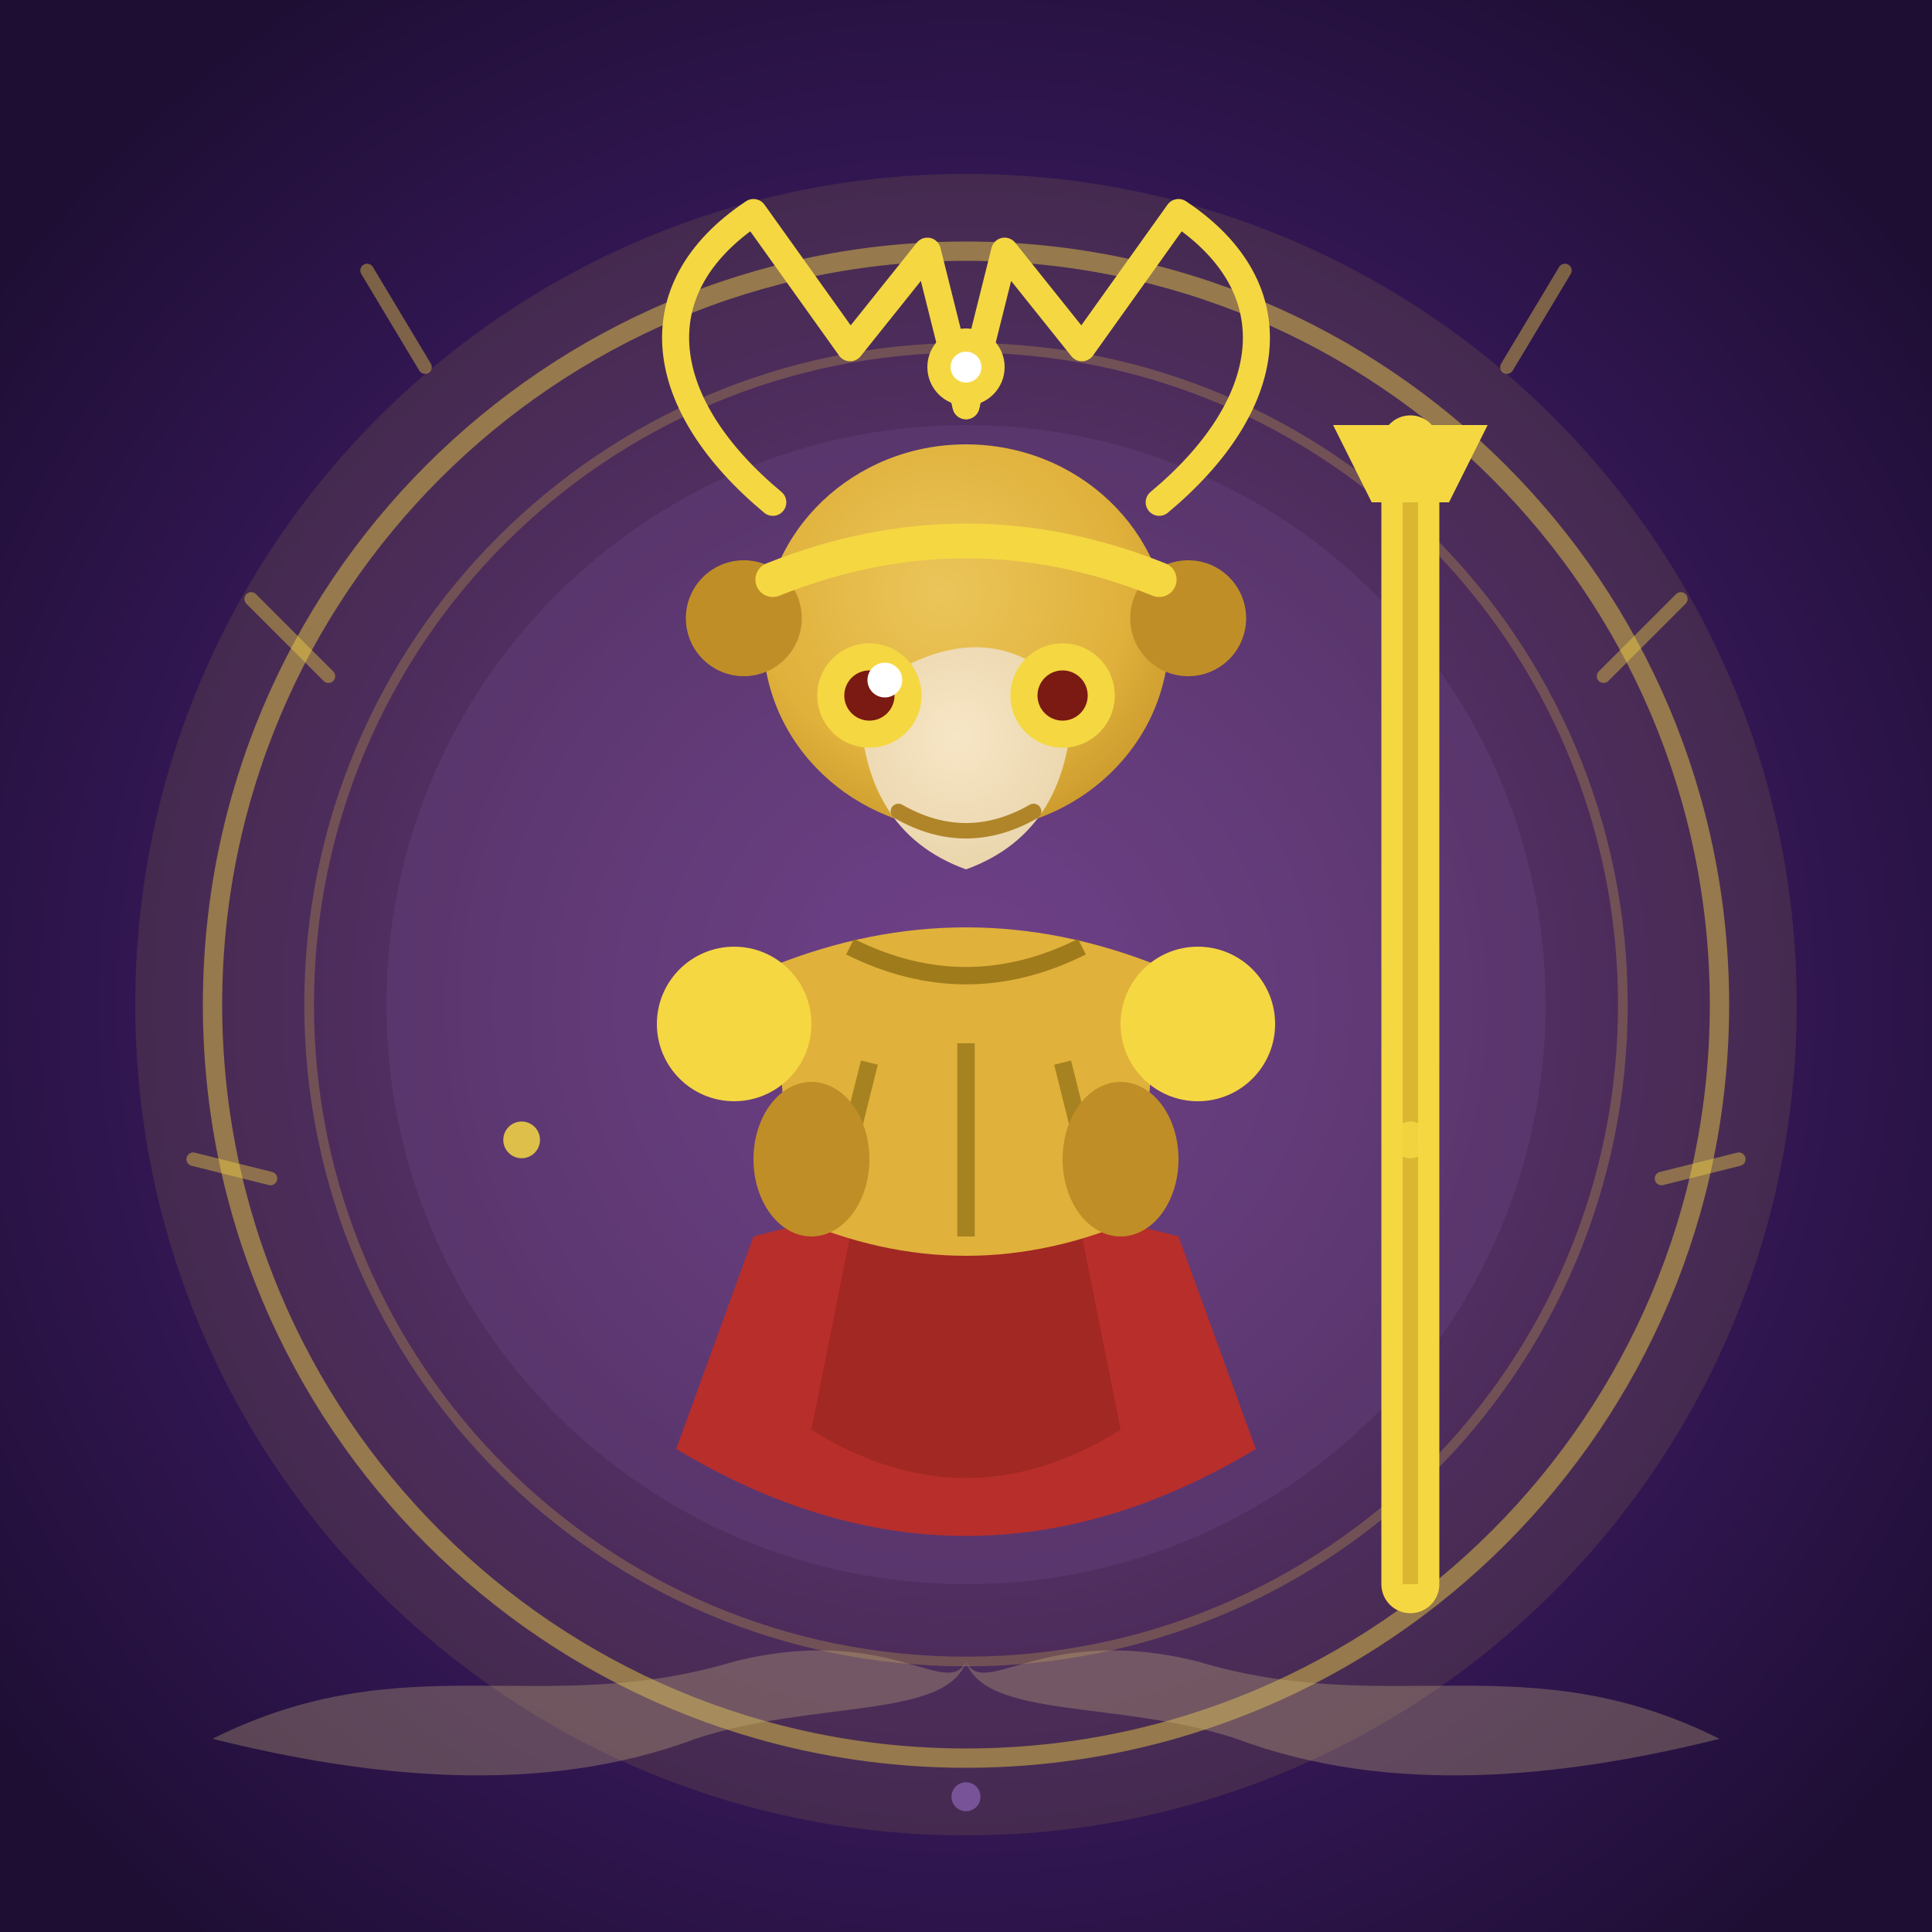
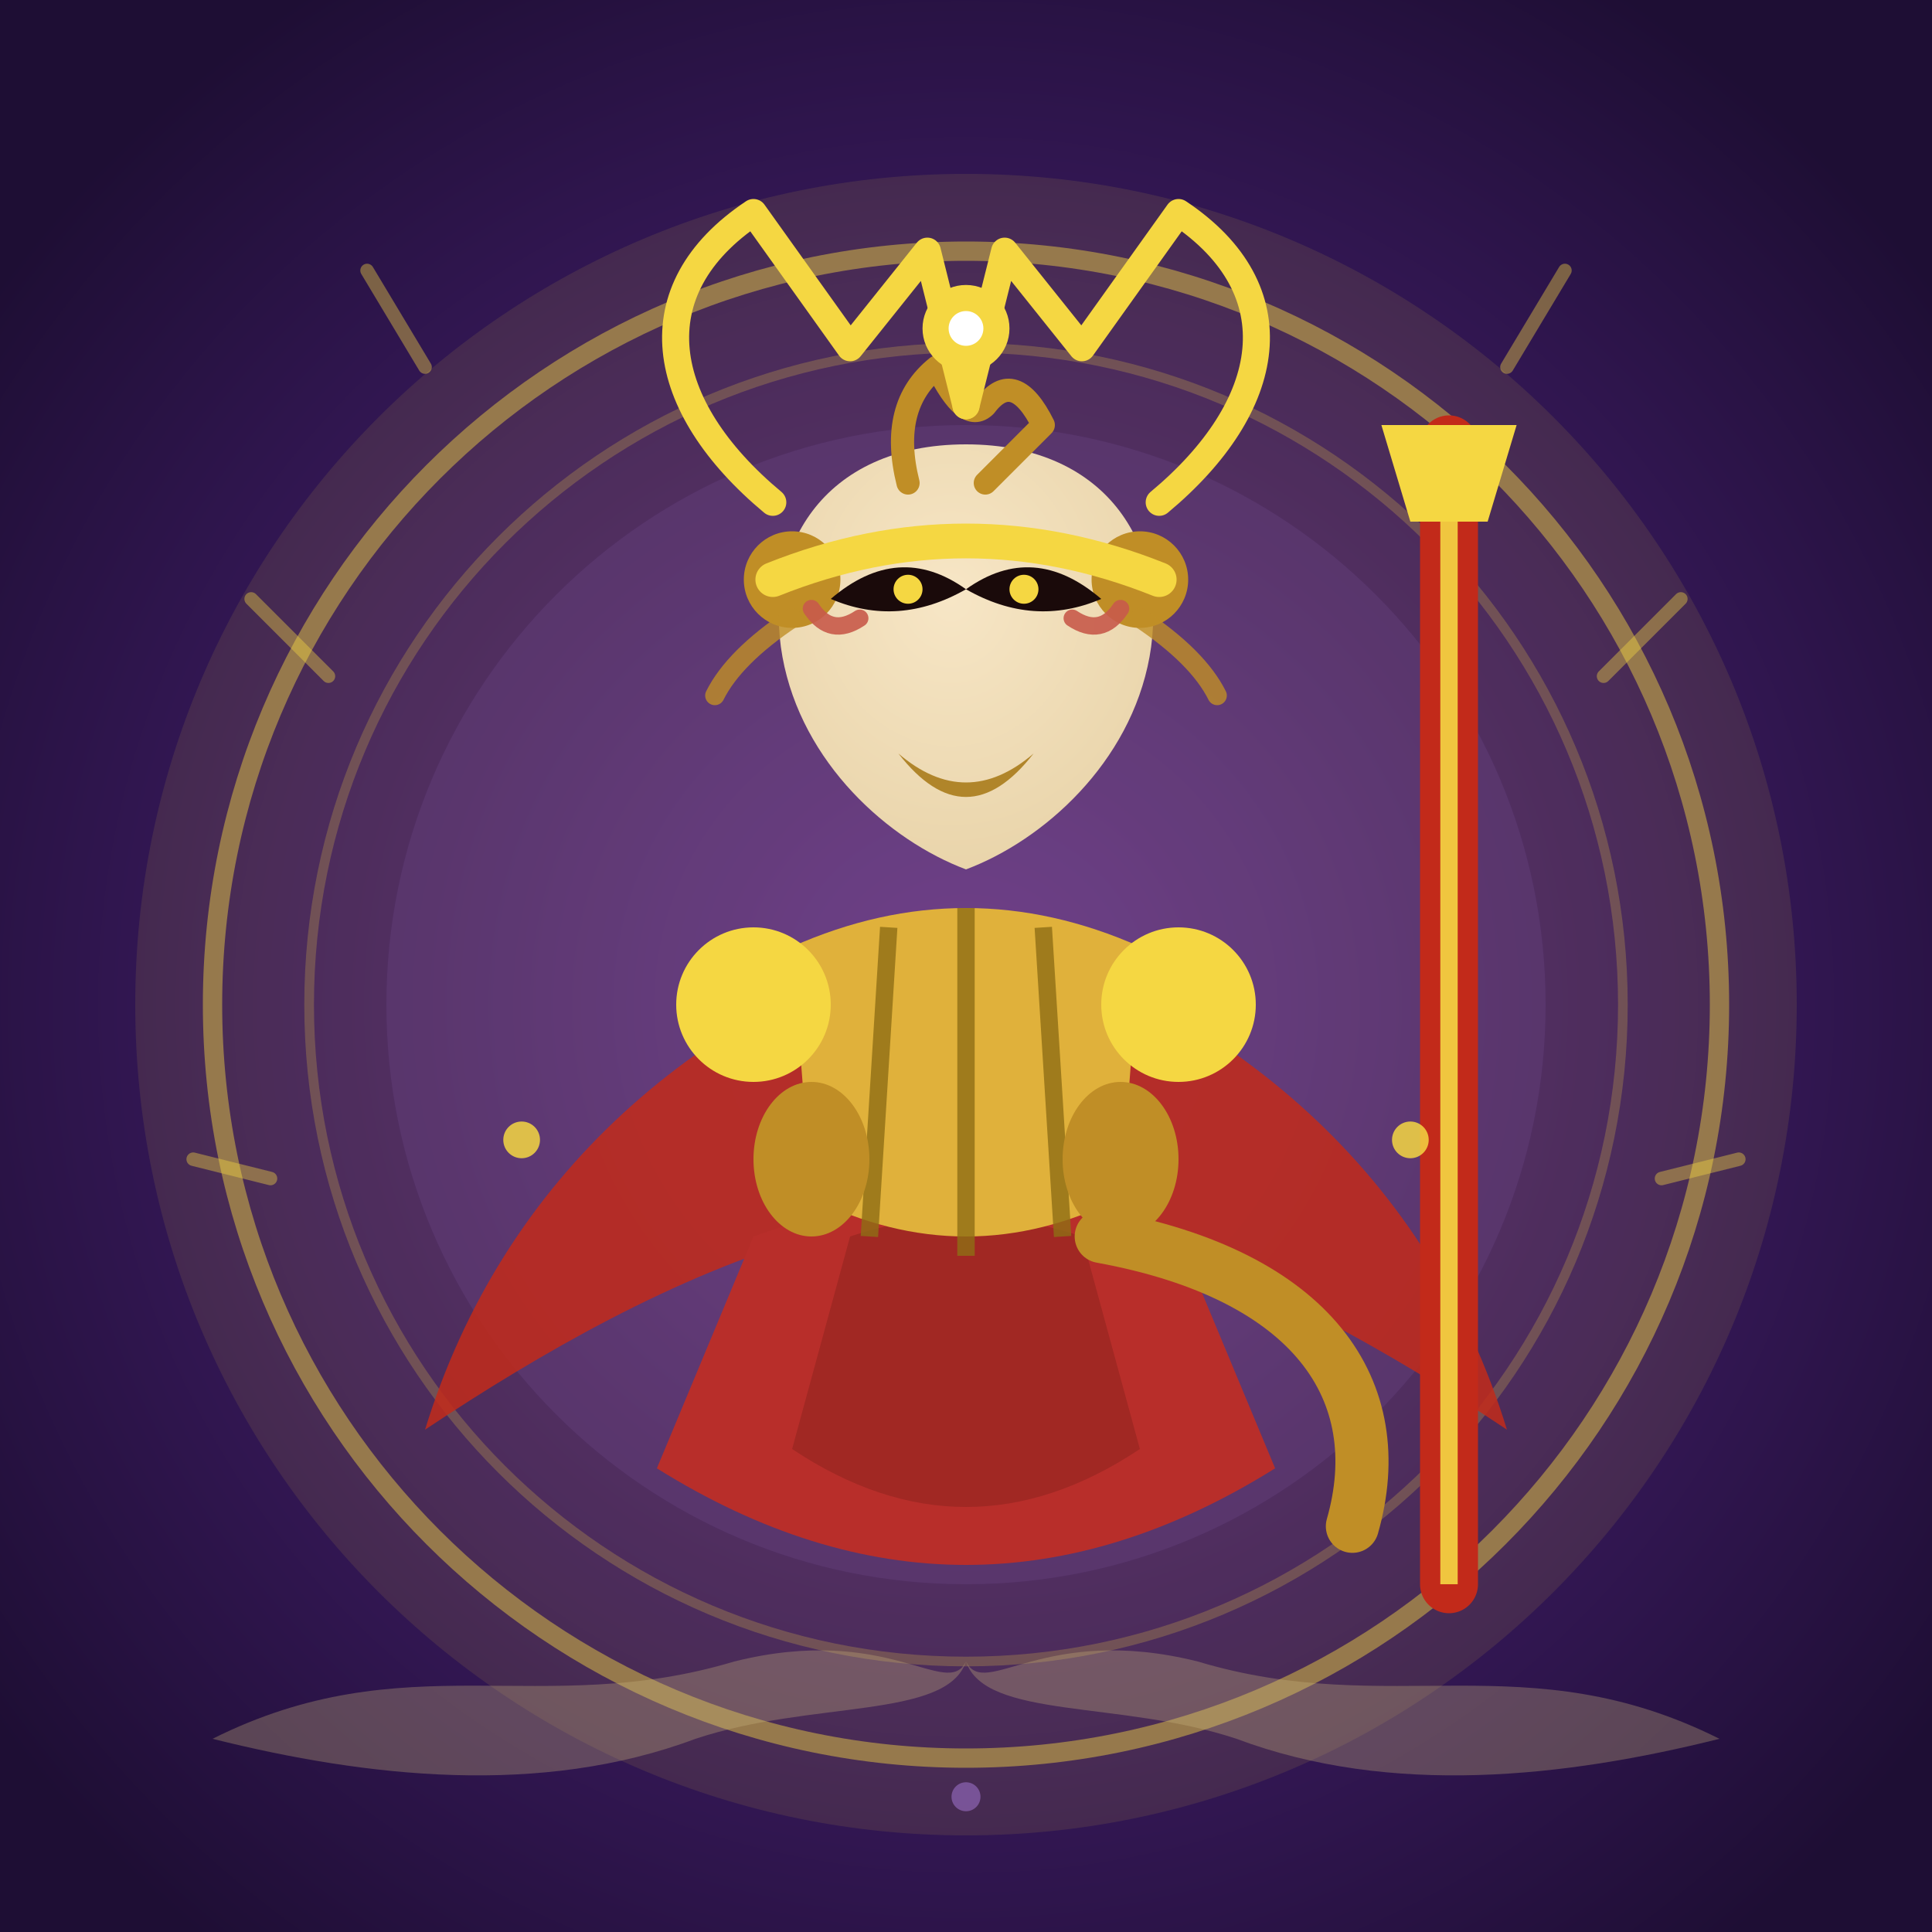
<svg xmlns="http://www.w3.org/2000/svg" viewBox="0 0 200 200" role="img" aria-label="孙悟空·五阶·封神·五百年劫">
  <defs>
    <radialGradient id="bg" cx="50%" cy="52%" r="62%">
      <stop offset="0%" stop-color="#5B2A8A" />
      <stop offset="55%" stop-color="#3A1A5E" />
      <stop offset="100%" stop-color="#1E0E34" />
    </radialGradient>
    <radialGradient id="fur" cx="44%" cy="38%" r="76%">
      <stop offset="0%" stop-color="#EBC55A" />
      <stop offset="60%" stop-color="#E0B13B" />
      <stop offset="100%" stop-color="#C08E26" />
    </radialGradient>
-     <radialGradient id="face" cx="46%" cy="40%" r="70%">
+     <radialGradient id="face" cx="46%" cy="36%" r="70%">
      <stop offset="0%" stop-color="#F7E6C6" />
      <stop offset="100%" stop-color="#E8D3A8" />
    </radialGradient>
    <radialGradient id="core" cx="50%" cy="50%" r="50%">
      <stop offset="0%" stop-color="#F5D742" stop-opacity="0.9" />
      <stop offset="100%" stop-color="#F5D742" stop-opacity="0" />
    </radialGradient>
  </defs>
  <rect width="200" height="200" fill="url(#bg)" />
  <circle cx="100" cy="104" r="86" fill="#F5D742" opacity="0.1" />
  <circle cx="100" cy="104" r="78" fill="none" stroke="#F5D742" stroke-width="2" opacity="0.45" />
  <circle cx="100" cy="104" r="68" fill="none" stroke="#F5D742" stroke-width="1" opacity="0.22" />
  <circle cx="100" cy="104" r="60" fill="#9A6EC4" opacity="0.12" />
  <path d="M 22 180 C 42 170 56 178 76 172 C 92 168 98 176 100 172 C 98 178 84 176 72 180 C 56 186 38 184 22 180 Z" fill="#C9B37E" opacity="0.32" />
  <path d="M 178 180 C 158 170 144 178 124 172 C 108 168 102 176 100 172 C 102 178 116 176 128 180 C 144 186 162 184 178 180 Z" fill="#C9B37E" opacity="0.32" />
-   <line x1="146" y1="46" x2="146" y2="164" stroke="#F5D742" stroke-width="6" stroke-linecap="round" />
-   <line x1="146" y1="46" x2="146" y2="164" stroke="#C9A227" stroke-width="1.6" opacity="0.6" />
-   <path d="M 138 44 L 154 44 L 150 52 L 142 52 Z" fill="#F5D742" />
-   <path d="M 78 128 Q 100 122 122 128 L 130 150 Q 100 168 70 150 Z" fill="#B82E2A" />
-   <path d="M 88 128 Q 100 124 112 128 L 116 148 Q 100 158 84 148 Z" fill="#8E221E" opacity="0.55" />
-   <path d="M 80 100 Q 100 92 120 100 L 118 126 Q 100 134 82 126 Z" fill="#E0B13B" />
-   <path d="M 88 98 Q 100 104 112 98" fill="none" stroke="#8E6E14" stroke-width="1.8" opacity="0.8" />
-   <path d="M 90 110 L 86 126 M 100 108 L 100 128 M 110 110 L 114 126" stroke="#8E6E14" stroke-width="1.8" opacity="0.7" />
-   <circle cx="76" cy="106" r="8" fill="#F5D742" />
-   <circle cx="124" cy="106" r="8" fill="#F5D742" />
+   <path d="M 100 96 C 72 104 52 122 44 148 C 56 140 70 132 84 128 C 90 120 96 108 100 100 Z" fill="#C22A1A" opacity="0.85" />
+   <path d="M 100 96 C 128 104 148 122 156 148 C 144 140 130 132 116 128 C 110 120 104 108 100 100 Z" fill="#C22A1A" opacity="0.85" />
+   <line x1="150" y1="46" x2="150" y2="164" stroke="#C22A1A" stroke-width="6" stroke-linecap="round" />
+   <line x1="150" y1="46" x2="150" y2="164" stroke="#F5D742" stroke-width="1.8" opacity="0.9" />
+   <path d="M 143 44 L 157 44 L 154 54 L 146 54 Z" fill="#F5D742" />
+   <path d="M 78 128 Q 100 120 122 128 L 132 152 Q 100 172 68 152 Z" fill="#B82E2A" />
+   <path d="M 88 128 Q 100 124 112 128 L 118 150 Q 100 162 82 150 Z" fill="#8E221E" opacity="0.55" />
+   <path d="M 82 98 Q 100 90 118 98 L 116 124 Q 100 132 84 124 Z" fill="#E0B13B" />
+   <path d="M 92 96 L 90 128 M 100 94 L 100 130 M 108 96 L 110 128" stroke="#8E6E14" stroke-width="1.8" opacity="0.8" />
+   <circle cx="78" cy="104" r="8" fill="#F5D742" />
+   <circle cx="122" cy="104" r="8" fill="#F5D742" />
  <ellipse cx="84" cy="120" rx="6" ry="8" fill="#C08E26" />
  <ellipse cx="116" cy="120" rx="6" ry="8" fill="#C08E26" />
-   <ellipse cx="100" cy="66" rx="21" ry="20" fill="url(#fur)" />
-   <path d="M 89 72 Q 89 86 100 90 Q 111 86 111 72 Q 102 62 89 72 Z" fill="url(#face)" />
-   <circle cx="77" cy="64" r="6" fill="#C08E26" />
-   <circle cx="123" cy="64" r="6" fill="#C08E26" />
+   <path d="M 114 128 C 136 132 144 144 140 158" fill="none" stroke="#C08E26" stroke-width="5.5" stroke-linecap="round" />
+   <ellipse cx="100" cy="62" rx="16" ry="14" fill="url(#fur)" />
+   <path d="M 100 46 C 115 46 121 57 119 68 C 117 79 108 87 100 90 C 92 87 83 79 81 68 C 79 57 85 46 100 46 Z" fill="url(#face)" />
+   <circle cx="82" cy="60" r="5" fill="#C08E26" />
+   <circle cx="118" cy="60" r="5" fill="#C08E26" />
+   <path d="M 94 50 Q 92 42 97 38 Q 100 44 102 42 Q 105 38 108 44 Q 104 48 102 50" fill="none" stroke="#C08E26" stroke-width="2.4" stroke-linecap="round" stroke-linejoin="round" />
+   <path d="M 82 64 Q 76 68 74 72 M 118 64 Q 124 68 126 72" fill="none" stroke="#C08E26" stroke-width="2" stroke-linecap="round" opacity="0.8" />
+   <path d="M 86 62 Q 93 56 100 61 Q 93 65 86 62 Z" fill="#1A0A0A" />
+   <path d="M 100 61 Q 107 56 114 62 Q 107 65 100 61 Z" fill="#1A0A0A" />
+   <circle cx="94" cy="61" r="1.5" fill="#F5D742" />
+   <circle cx="106" cy="61" r="1.5" fill="#F5D742" />
+   <path d="M 84 63 Q 86 66 89 64" fill="none" stroke="#C85A4A" stroke-width="1.8" stroke-linecap="round" opacity="0.9" />
+   <path d="M 116 63 Q 114 66 111 64" fill="none" stroke="#C85A4A" stroke-width="1.8" stroke-linecap="round" opacity="0.9" />
+   <path d="M 93 78 Q 100 84 107 78 Q 100 87 93 78 Z" fill="#B0852A" />
  <path d="M 80 52 C 68 42 66 30 78 22 L 88 36 L 96 26 L 100 42" fill="none" stroke="#F5D742" stroke-width="2.8" stroke-linecap="round" stroke-linejoin="round" />
  <path d="M 120 52 C 132 42 134 30 122 22 L 112 36 L 104 26 L 100 42" fill="none" stroke="#F5D742" stroke-width="2.8" stroke-linecap="round" stroke-linejoin="round" />
  <path d="M 80 60 Q 100 52 120 60" fill="none" stroke="#F5D742" stroke-width="3.6" stroke-linecap="round" />
-   <circle cx="100" cy="38" r="4" fill="#F5D742" />
-   <circle cx="100" cy="38" r="1.6" fill="#FFF" />
-   <circle cx="90" cy="72" r="5.4" fill="#F5D742" />
-   <circle cx="110" cy="72" r="5.4" fill="#F5D742" />
-   <circle cx="90" cy="72" r="2.6" fill="#7A1A12" />
-   <circle cx="110" cy="72" r="2.6" fill="#7A1A12" />
-   <circle cx="91.6" cy="70.4" r="1.8" fill="#FFF" />
-   <path d="M 93 84 Q 100 88 107 84" fill="none" stroke="#B0852A" stroke-width="1.6" stroke-linecap="round" />
+   <circle cx="100" cy="34" r="4.5" fill="#F5D742" />
+   <circle cx="100" cy="34" r="1.8" fill="#FFF" />
  <g stroke="#F5D742" stroke-width="1.4" opacity="0.4" stroke-linecap="round">
    <path d="M 34 70 L 26 62" />
    <path d="M 166 70 L 174 62" />
    <path d="M 44 38 L 38 28" />
    <path d="M 156 38 L 162 28" />
    <path d="M 28 122 L 20 120" />
    <path d="M 172 122 L 180 120" />
  </g>
  <circle cx="54" cy="118" r="1.9" fill="#F5D742" opacity="0.85" />
  <circle cx="146" cy="118" r="1.9" fill="#F5D742" opacity="0.85" />
  <circle cx="100" cy="186" r="1.5" fill="#9A6EC4" opacity="0.6" />
</svg>
